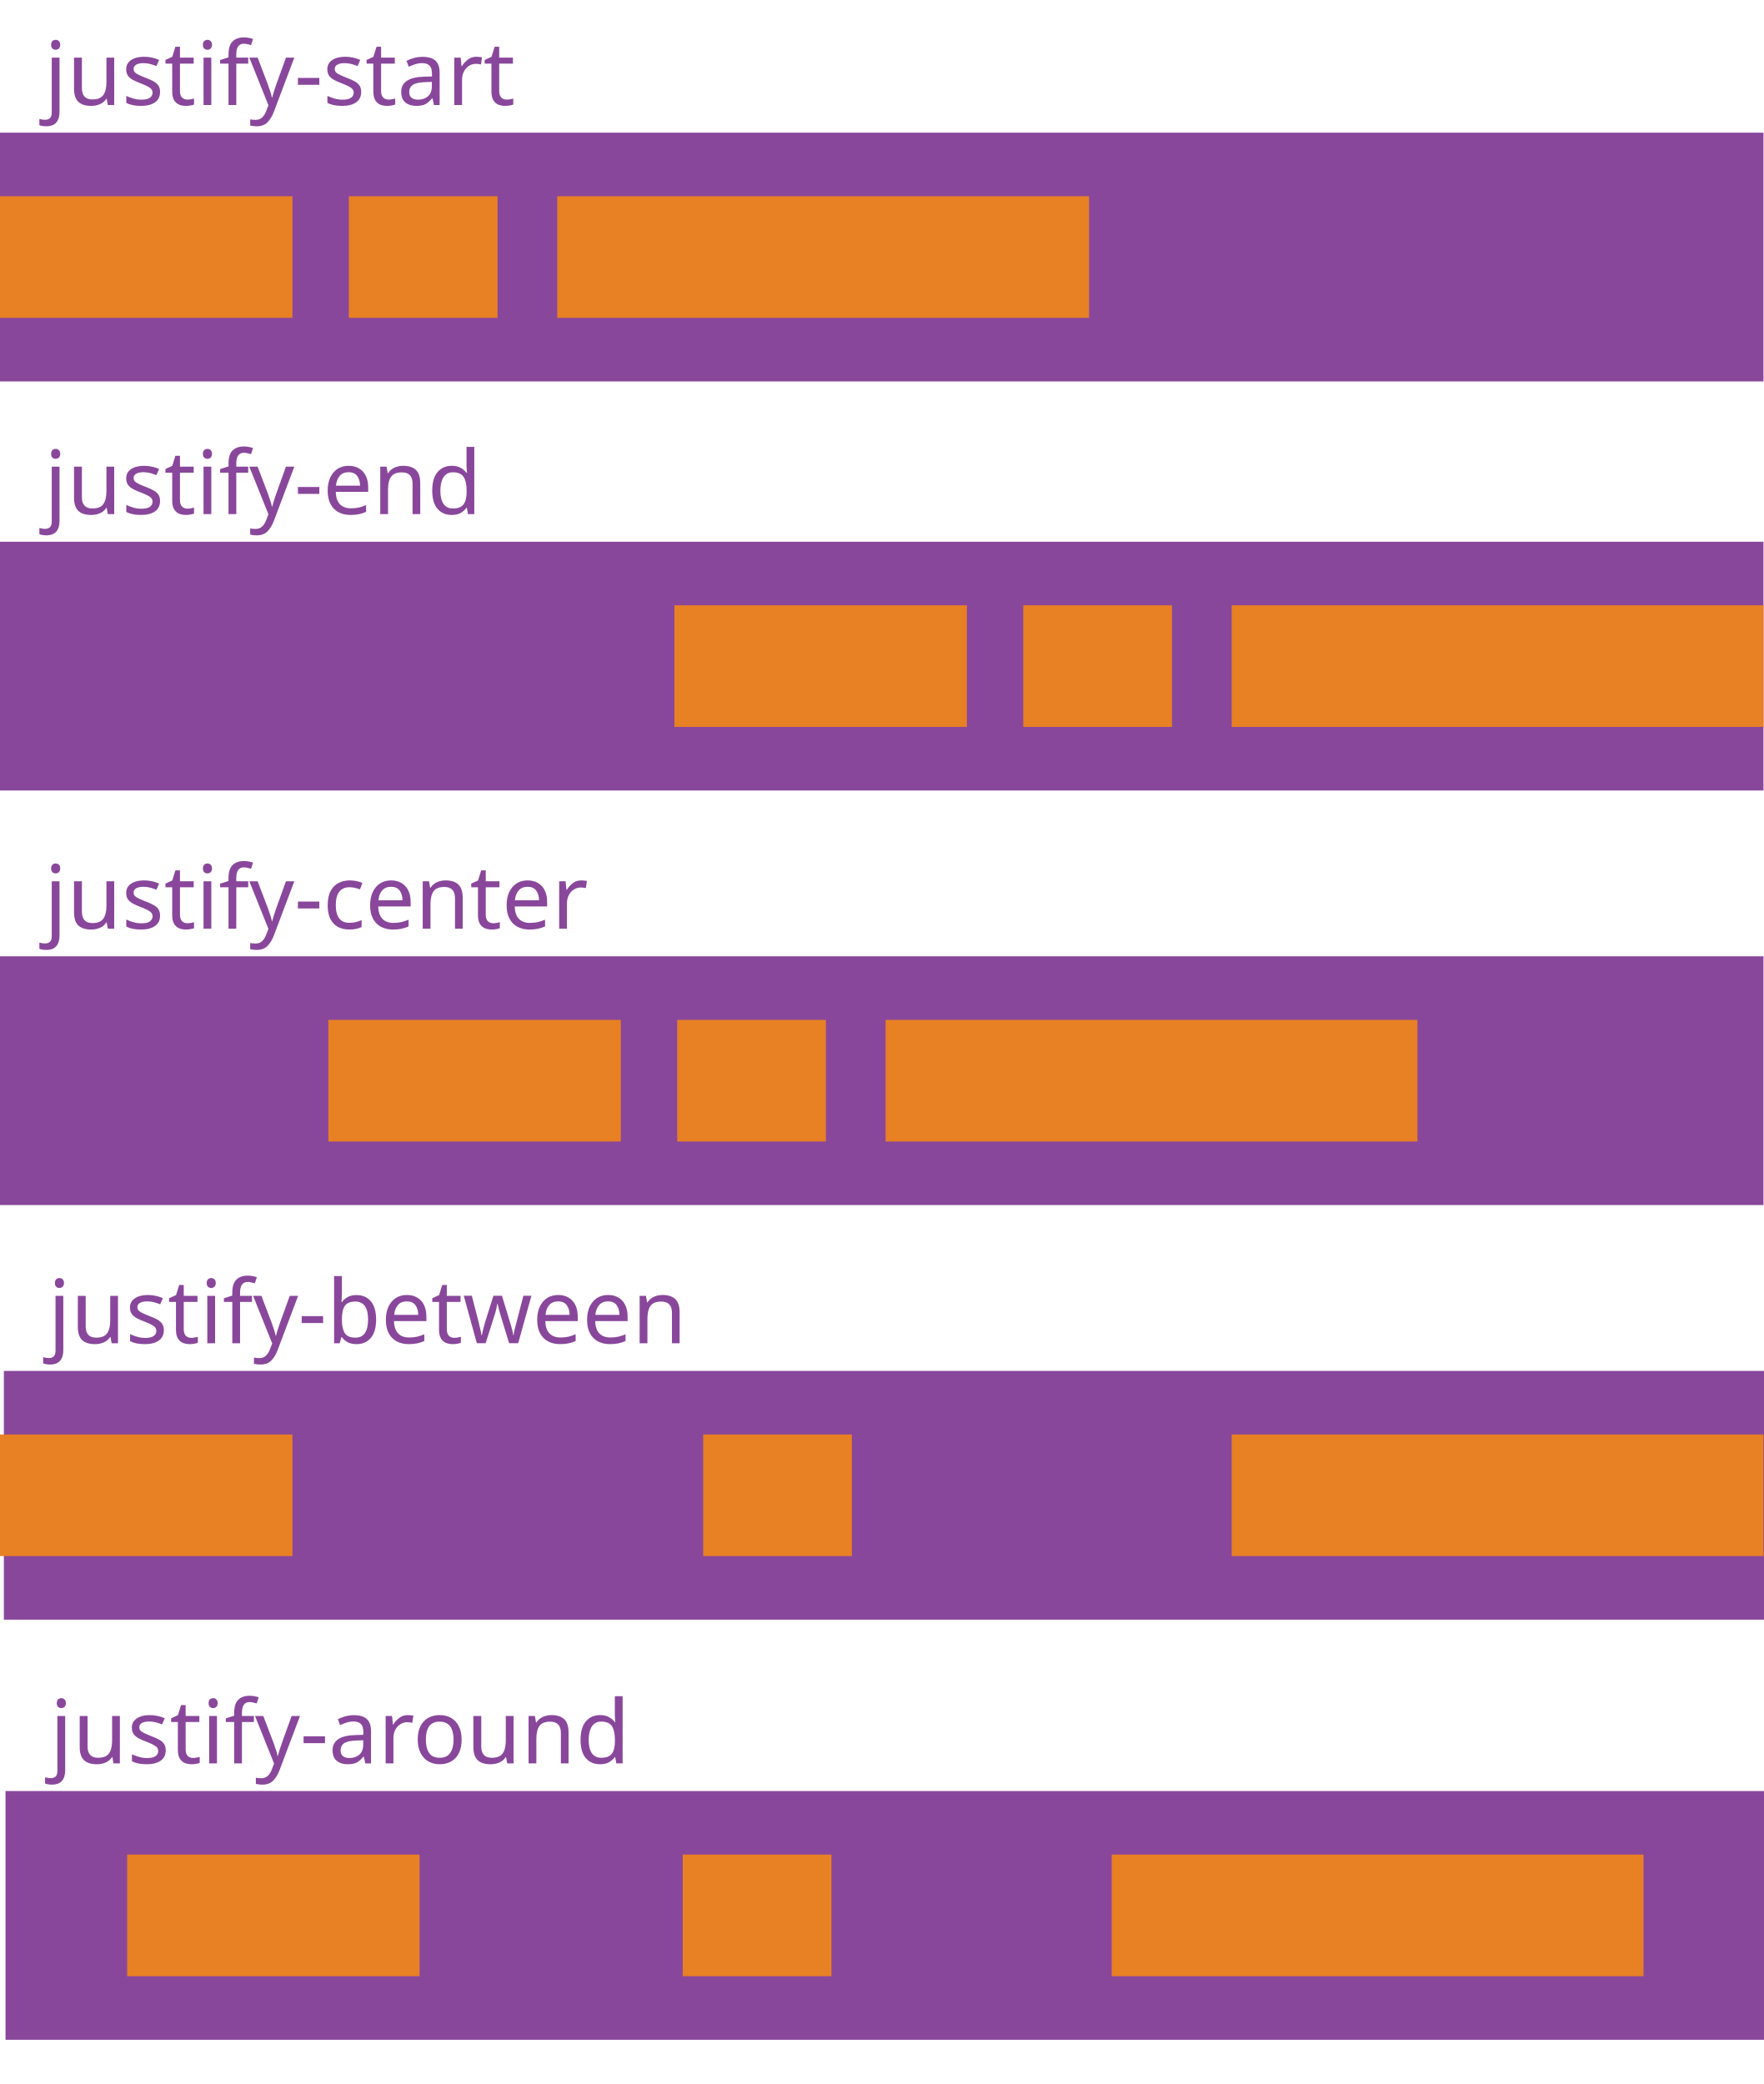
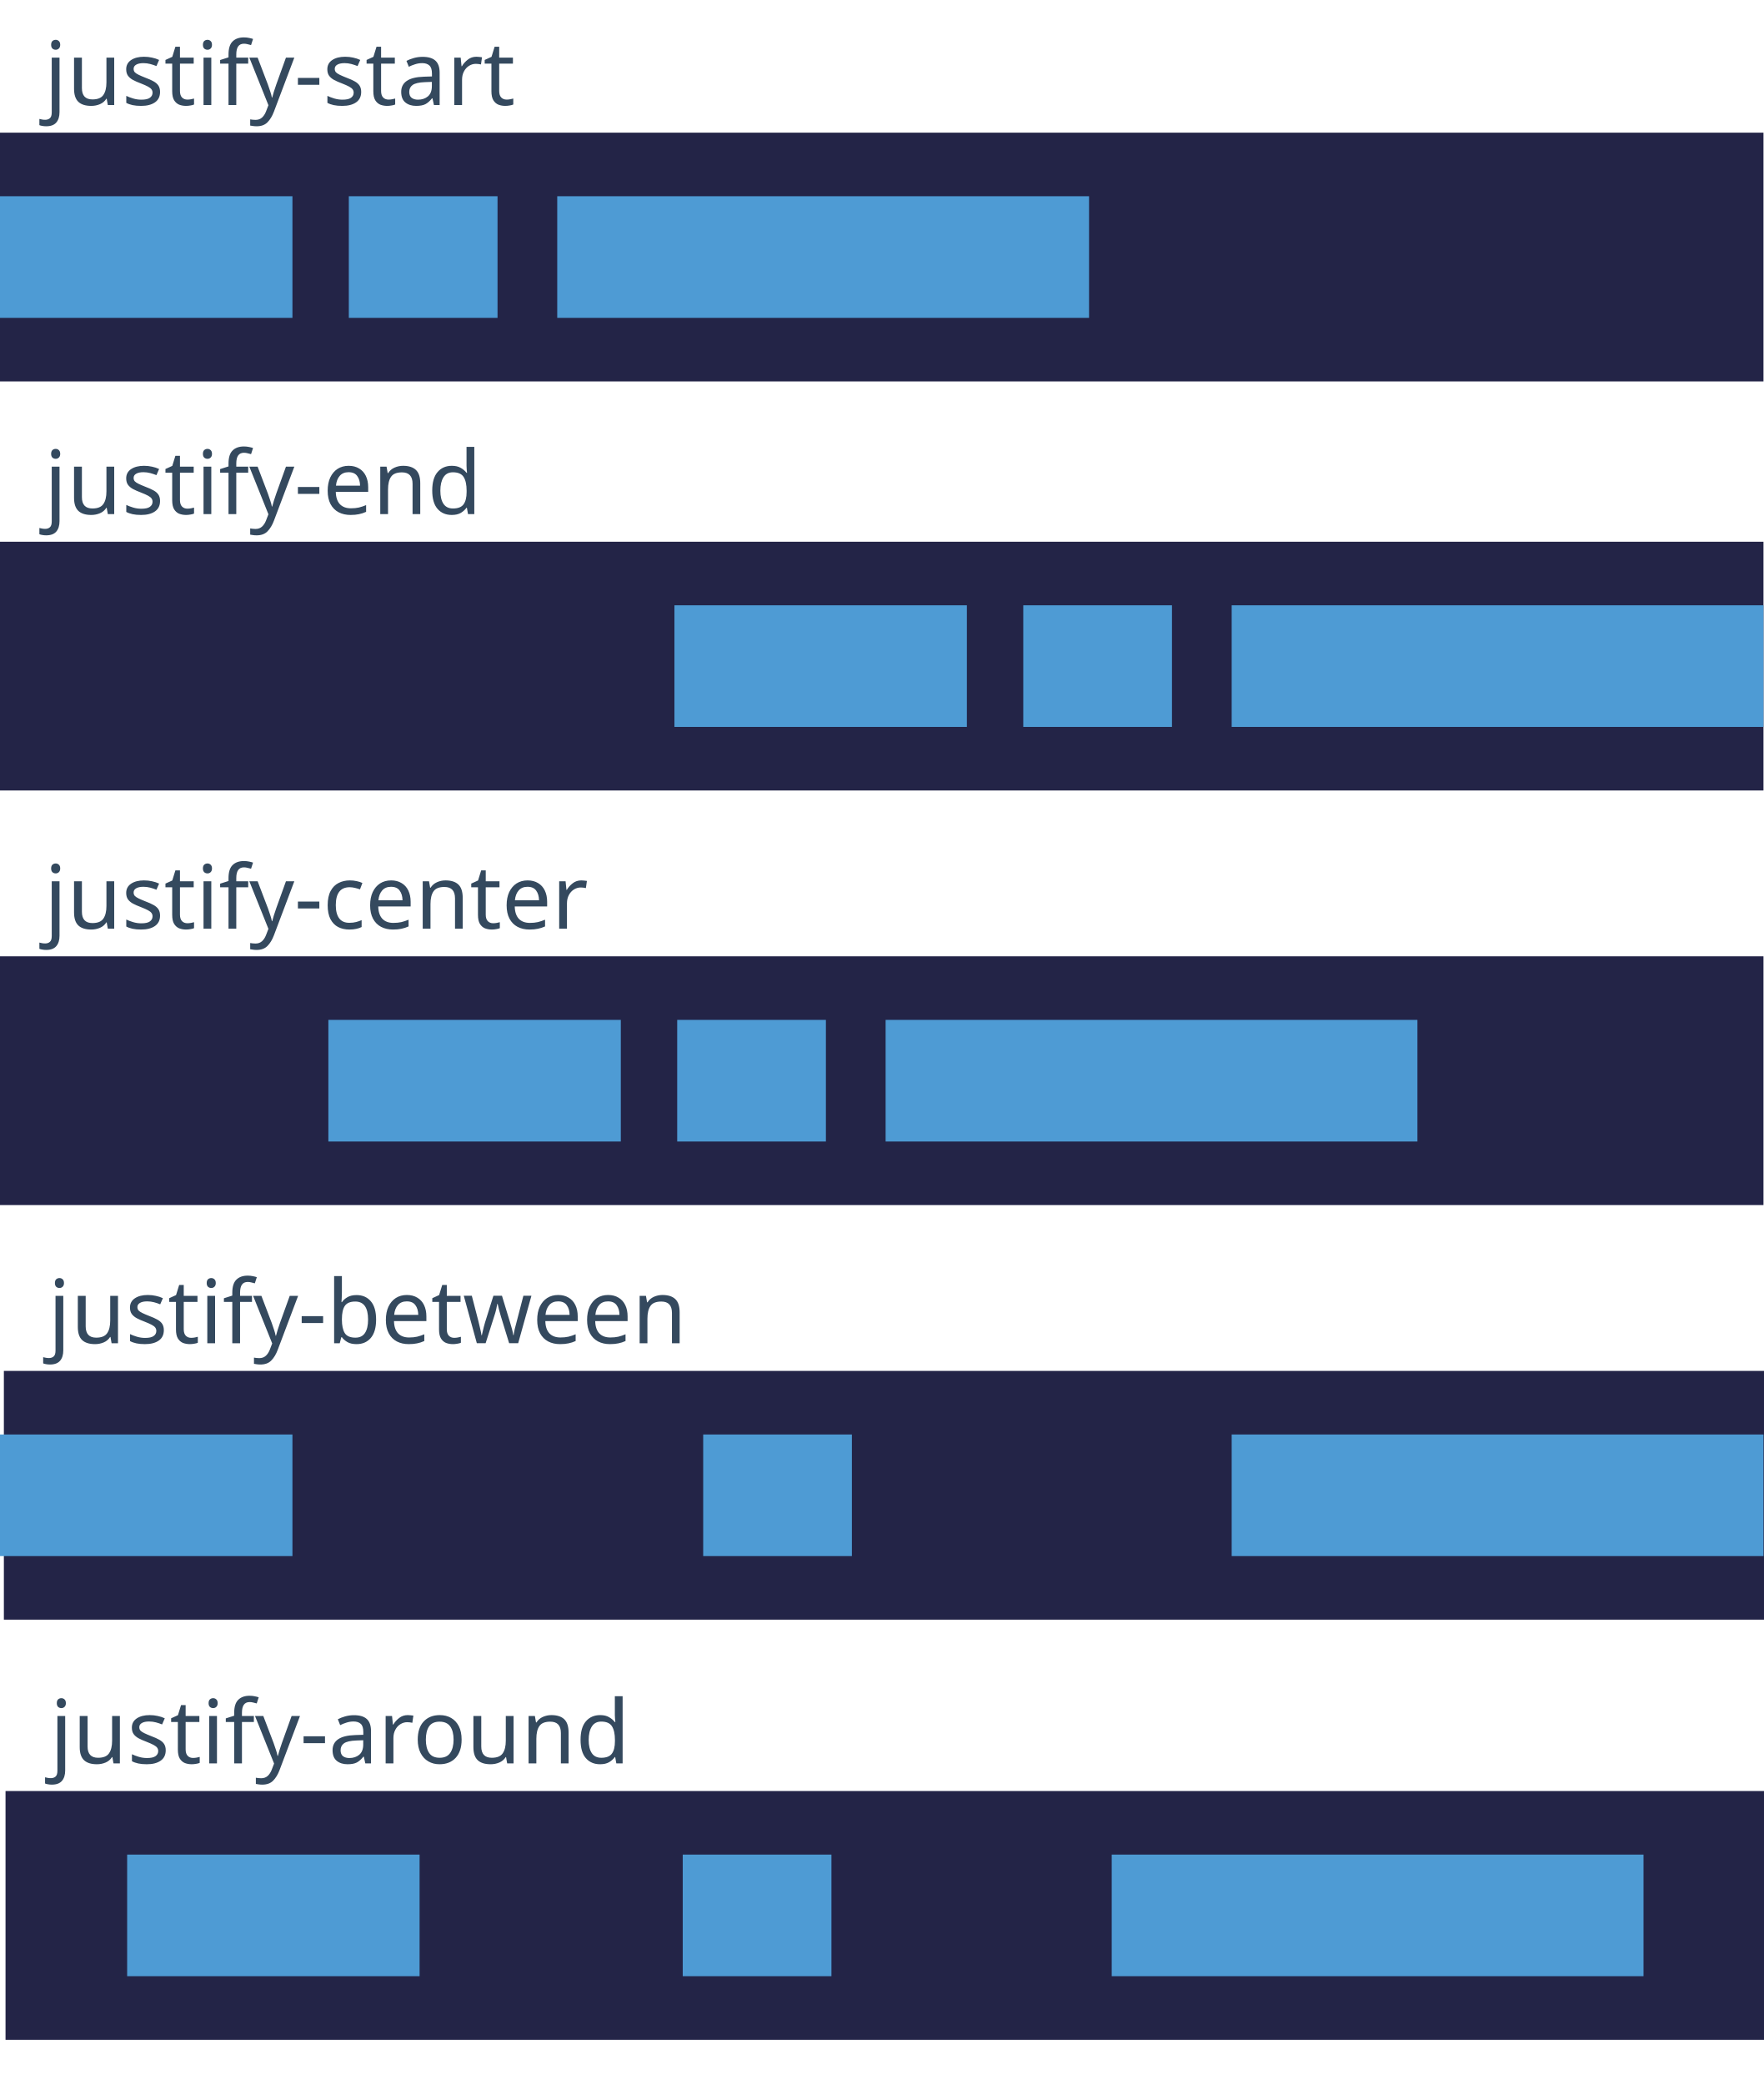
<svg xmlns="http://www.w3.org/2000/svg" version="1.1" id="Layer_1" x="0px" y="0px" width="319px" height="377px" viewBox="35 -63 319 377" enable-background="new 35 -63 319 377" xml:space="preserve">
-   <rect x="35" y="-39" fill="#89479B" width="319" height="45" />
-   <rect x="35" y="-27.5" fill="#E88024" width="52.9" height="22" />
-   <rect x="98.1" y="-27.5" fill="#E88024" width="26.9" height="22" />
-   <rect x="135.8" y="-27.5" fill="#E88024" width="96.2" height="22" />
-   <rect x="35" y="35" fill="#89479B" width="319" height="45" />
-   <rect x="157" y="46.5" fill="#E88024" width="52.9" height="22" />
-   <rect x="220.1" y="46.5" fill="#E88024" width="26.9" height="22" />
-   <rect x="257.8" y="46.5" fill="#E88024" width="96.2" height="22" />
-   <text transform="matrix(1 0 0 1 43 -44)" fill="#89479B" font-family="'GothamRounded-Book'" font-size="16">justify-start</text>
-   <text transform="matrix(1 0 0 1 43 30)" fill="#89479B" font-family="'GothamRounded-Book'" font-size="16">justify-end</text>
-   <rect x="35" y="110" fill="#89479B" width="319" height="45" />
-   <rect x="94.4" y="121.5" fill="#E88024" width="52.9" height="22" />
-   <rect x="157.5" y="121.5" fill="#E88024" width="26.9" height="22" />
-   <rect x="195.2" y="121.5" fill="#E88024" width="96.2" height="22" />
-   <text transform="matrix(1 0 0 1 43 105)" fill="#89479B" font-family="'GothamRounded-Book'" font-size="16">justify-center</text>
-   <rect x="35.7" y="185" fill="#89479B" width="319" height="45" />
-   <rect x="35" y="196.5" fill="#E88024" width="52.9" height="22" />
-   <rect x="162.2" y="196.5" fill="#E88024" width="26.9" height="22" />
-   <rect x="257.8" y="196.5" fill="#E88024" width="96.2" height="22" />
-   <text transform="matrix(1 0 0 1 43.6836 180)" fill="#89479B" font-family="'GothamRounded-Book'" font-size="16">justify-between</text>
-   <rect x="36" y="261" fill="#89479B" width="319" height="45" />
-   <rect x="58" y="272.5" fill="#E88024" width="52.9" height="22" />
-   <rect x="158.5" y="272.5" fill="#E88024" width="26.9" height="22" />
-   <rect x="236.1" y="272.5" fill="#E88024" width="96.2" height="22" />
-   <text transform="matrix(1 0 0 1 44.0254 256)" fill="#89479B" font-family="'GothamRounded-Book'" font-size="16">justify-around</text>
+   <rect x="35" y="-39" fill="#232447" width="319" height="45" />
+   <rect x="35" y="-27.5" fill="#4e9bd4" width="52.9" height="22" />
+   <rect x="98.1" y="-27.5" fill="#4e9bd4" width="26.9" height="22" />
+   <rect x="135.8" y="-27.5" fill="#4e9bd4" width="96.2" height="22" />
+   <rect x="35" y="35" fill="#232447" width="319" height="45" />
+   <rect x="157" y="46.5" fill="#4e9bd4" width="52.9" height="22" />
+   <rect x="220.1" y="46.5" fill="#4e9bd4" width="26.9" height="22" />
+   <rect x="257.8" y="46.5" fill="#4e9bd4" width="96.2" height="22" />
+   <text transform="matrix(1 0 0 1 43 -44)" fill="#34495e" font-family="'Source Sans Pro'" font-size="16">justify-start</text>
+   <text transform="matrix(1 0 0 1 43 30)" fill="#34495e" font-family="'Source Sans Pro'" font-size="16">justify-end</text>
+   <rect x="35" y="110" fill="#232447" width="319" height="45" />
+   <rect x="94.4" y="121.5" fill="#4e9bd4" width="52.9" height="22" />
+   <rect x="157.5" y="121.5" fill="#4e9bd4" width="26.9" height="22" />
+   <rect x="195.2" y="121.5" fill="#4e9bd4" width="96.2" height="22" />
+   <text transform="matrix(1 0 0 1 43 105)" fill="#34495e" font-family="'Source Sans Pro'" font-size="16">justify-center</text>
+   <rect x="35.7" y="185" fill="#232447" width="319" height="45" />
+   <rect x="35" y="196.5" fill="#4e9bd4" width="52.9" height="22" />
+   <rect x="162.2" y="196.5" fill="#4e9bd4" width="26.9" height="22" />
+   <rect x="257.8" y="196.5" fill="#4e9bd4" width="96.2" height="22" />
+   <text transform="matrix(1 0 0 1 43.6836 180)" fill="#34495e" font-family="'Source Sans Pro'" font-size="16">justify-between</text>
+   <rect x="36" y="261" fill="#232447" width="319" height="45" />
+   <rect x="58" y="272.5" fill="#4e9bd4" width="52.9" height="22" />
+   <rect x="158.5" y="272.5" fill="#4e9bd4" width="26.9" height="22" />
+   <rect x="236.1" y="272.5" fill="#4e9bd4" width="96.2" height="22" />
+   <text transform="matrix(1 0 0 1 44.0254 256)" fill="#34495e" font-family="'Source Sans Pro'" font-size="16">justify-around</text>
</svg>
